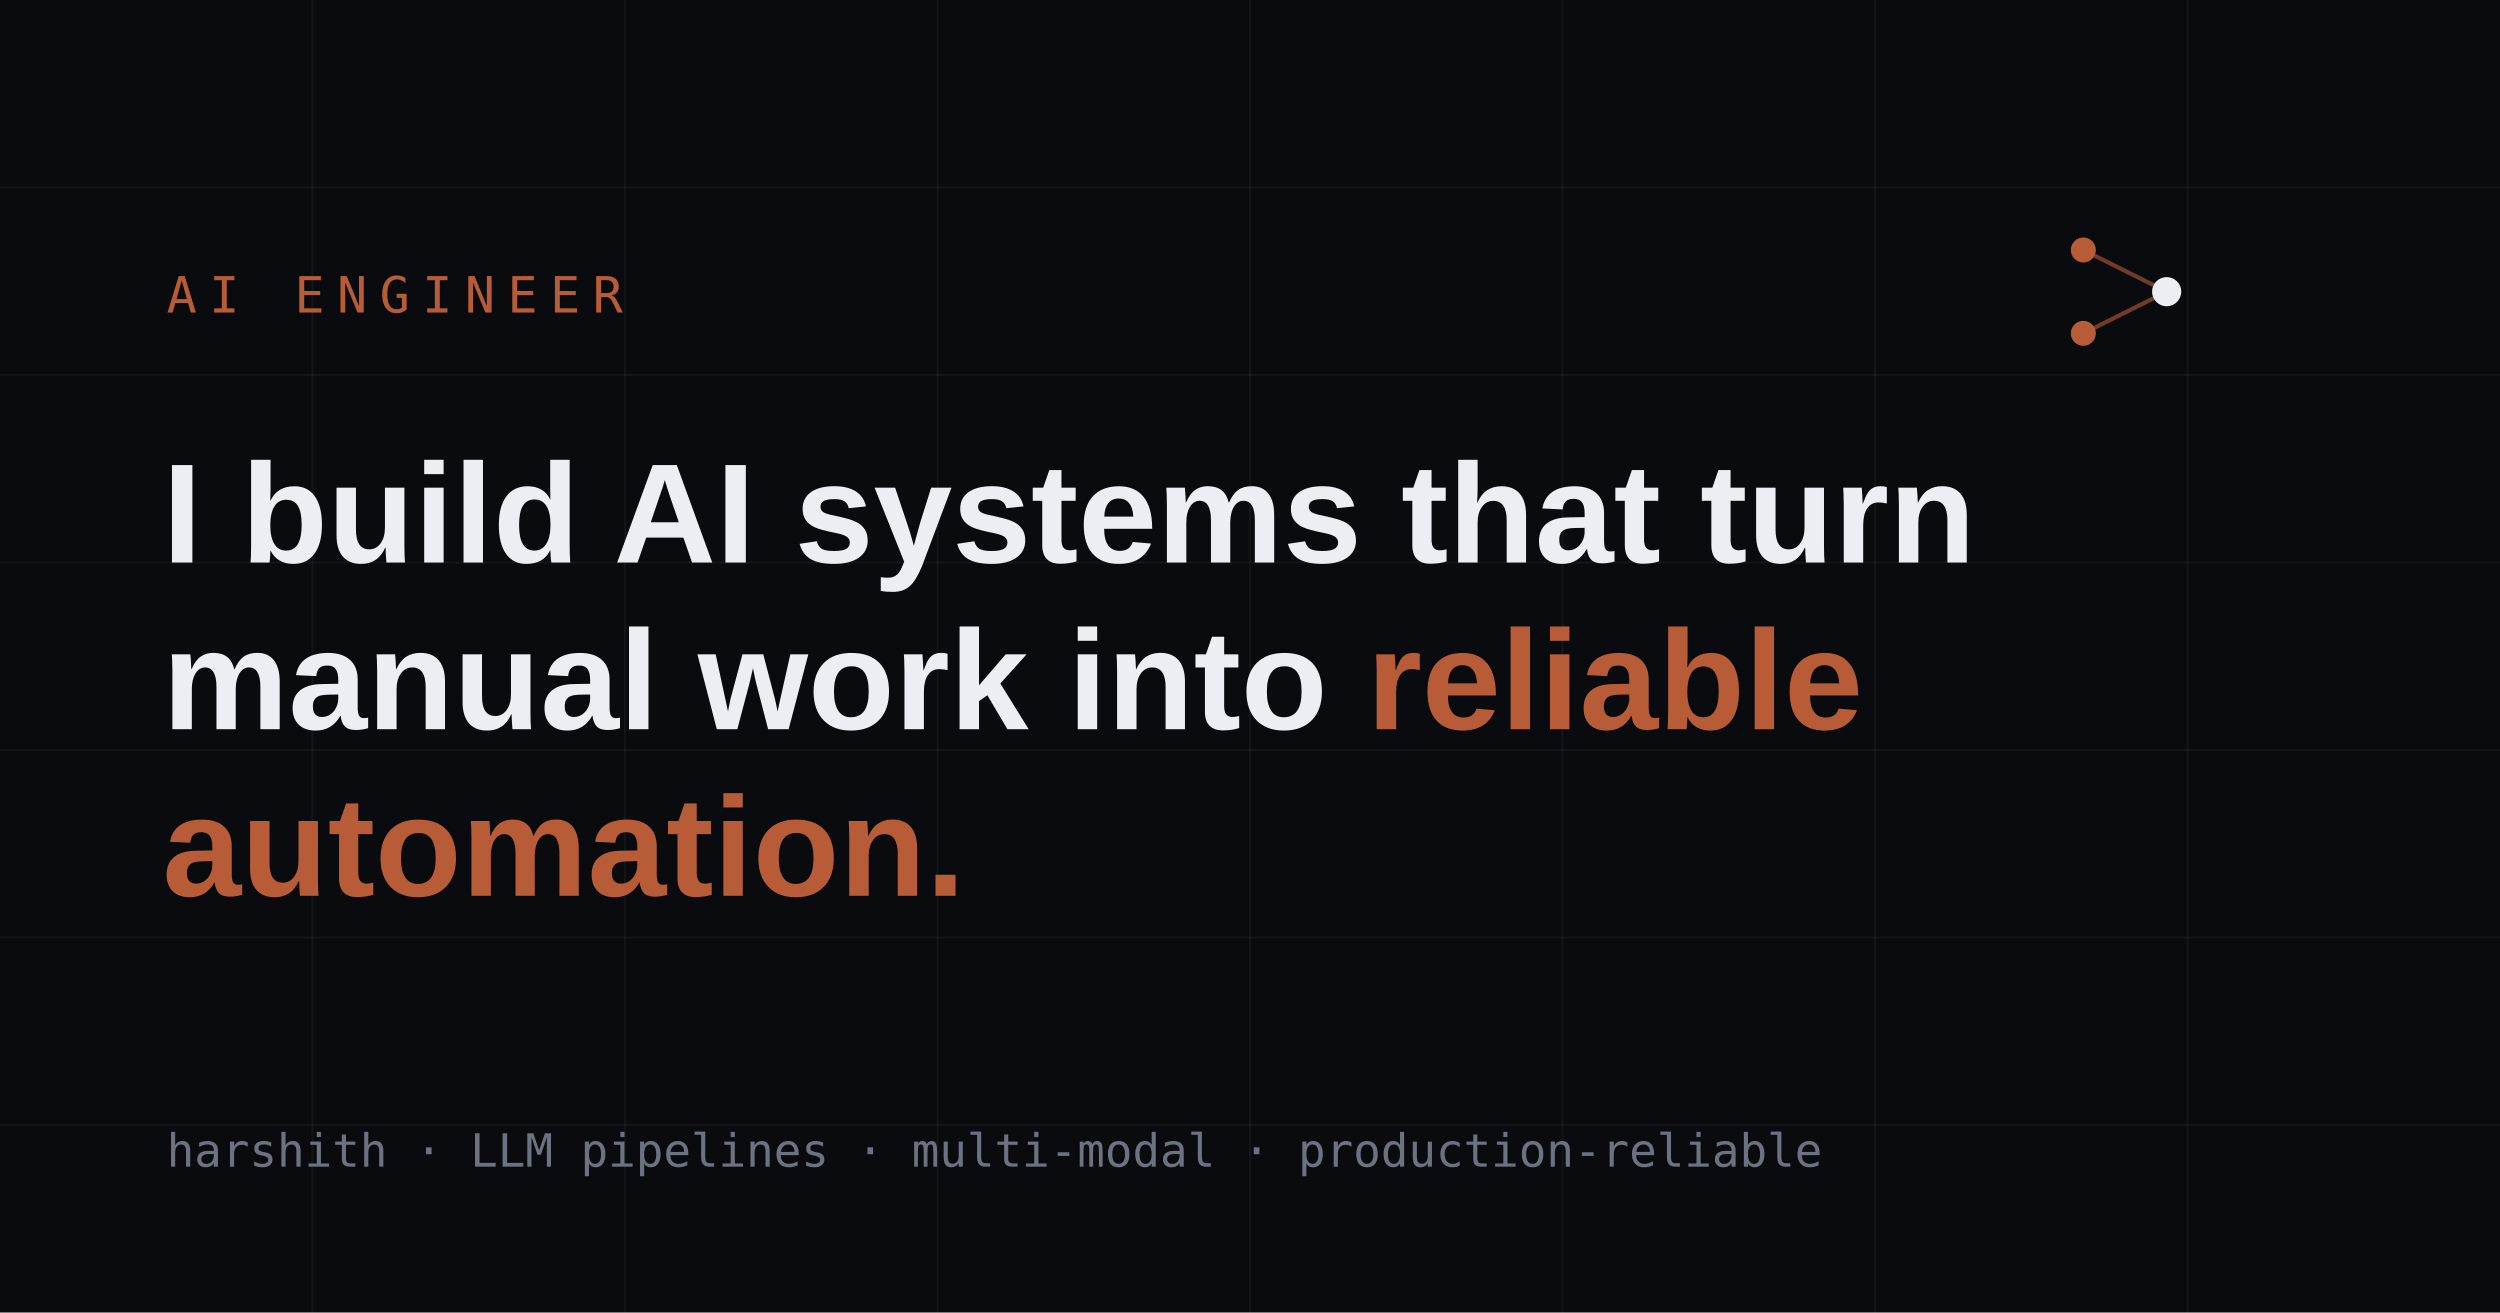
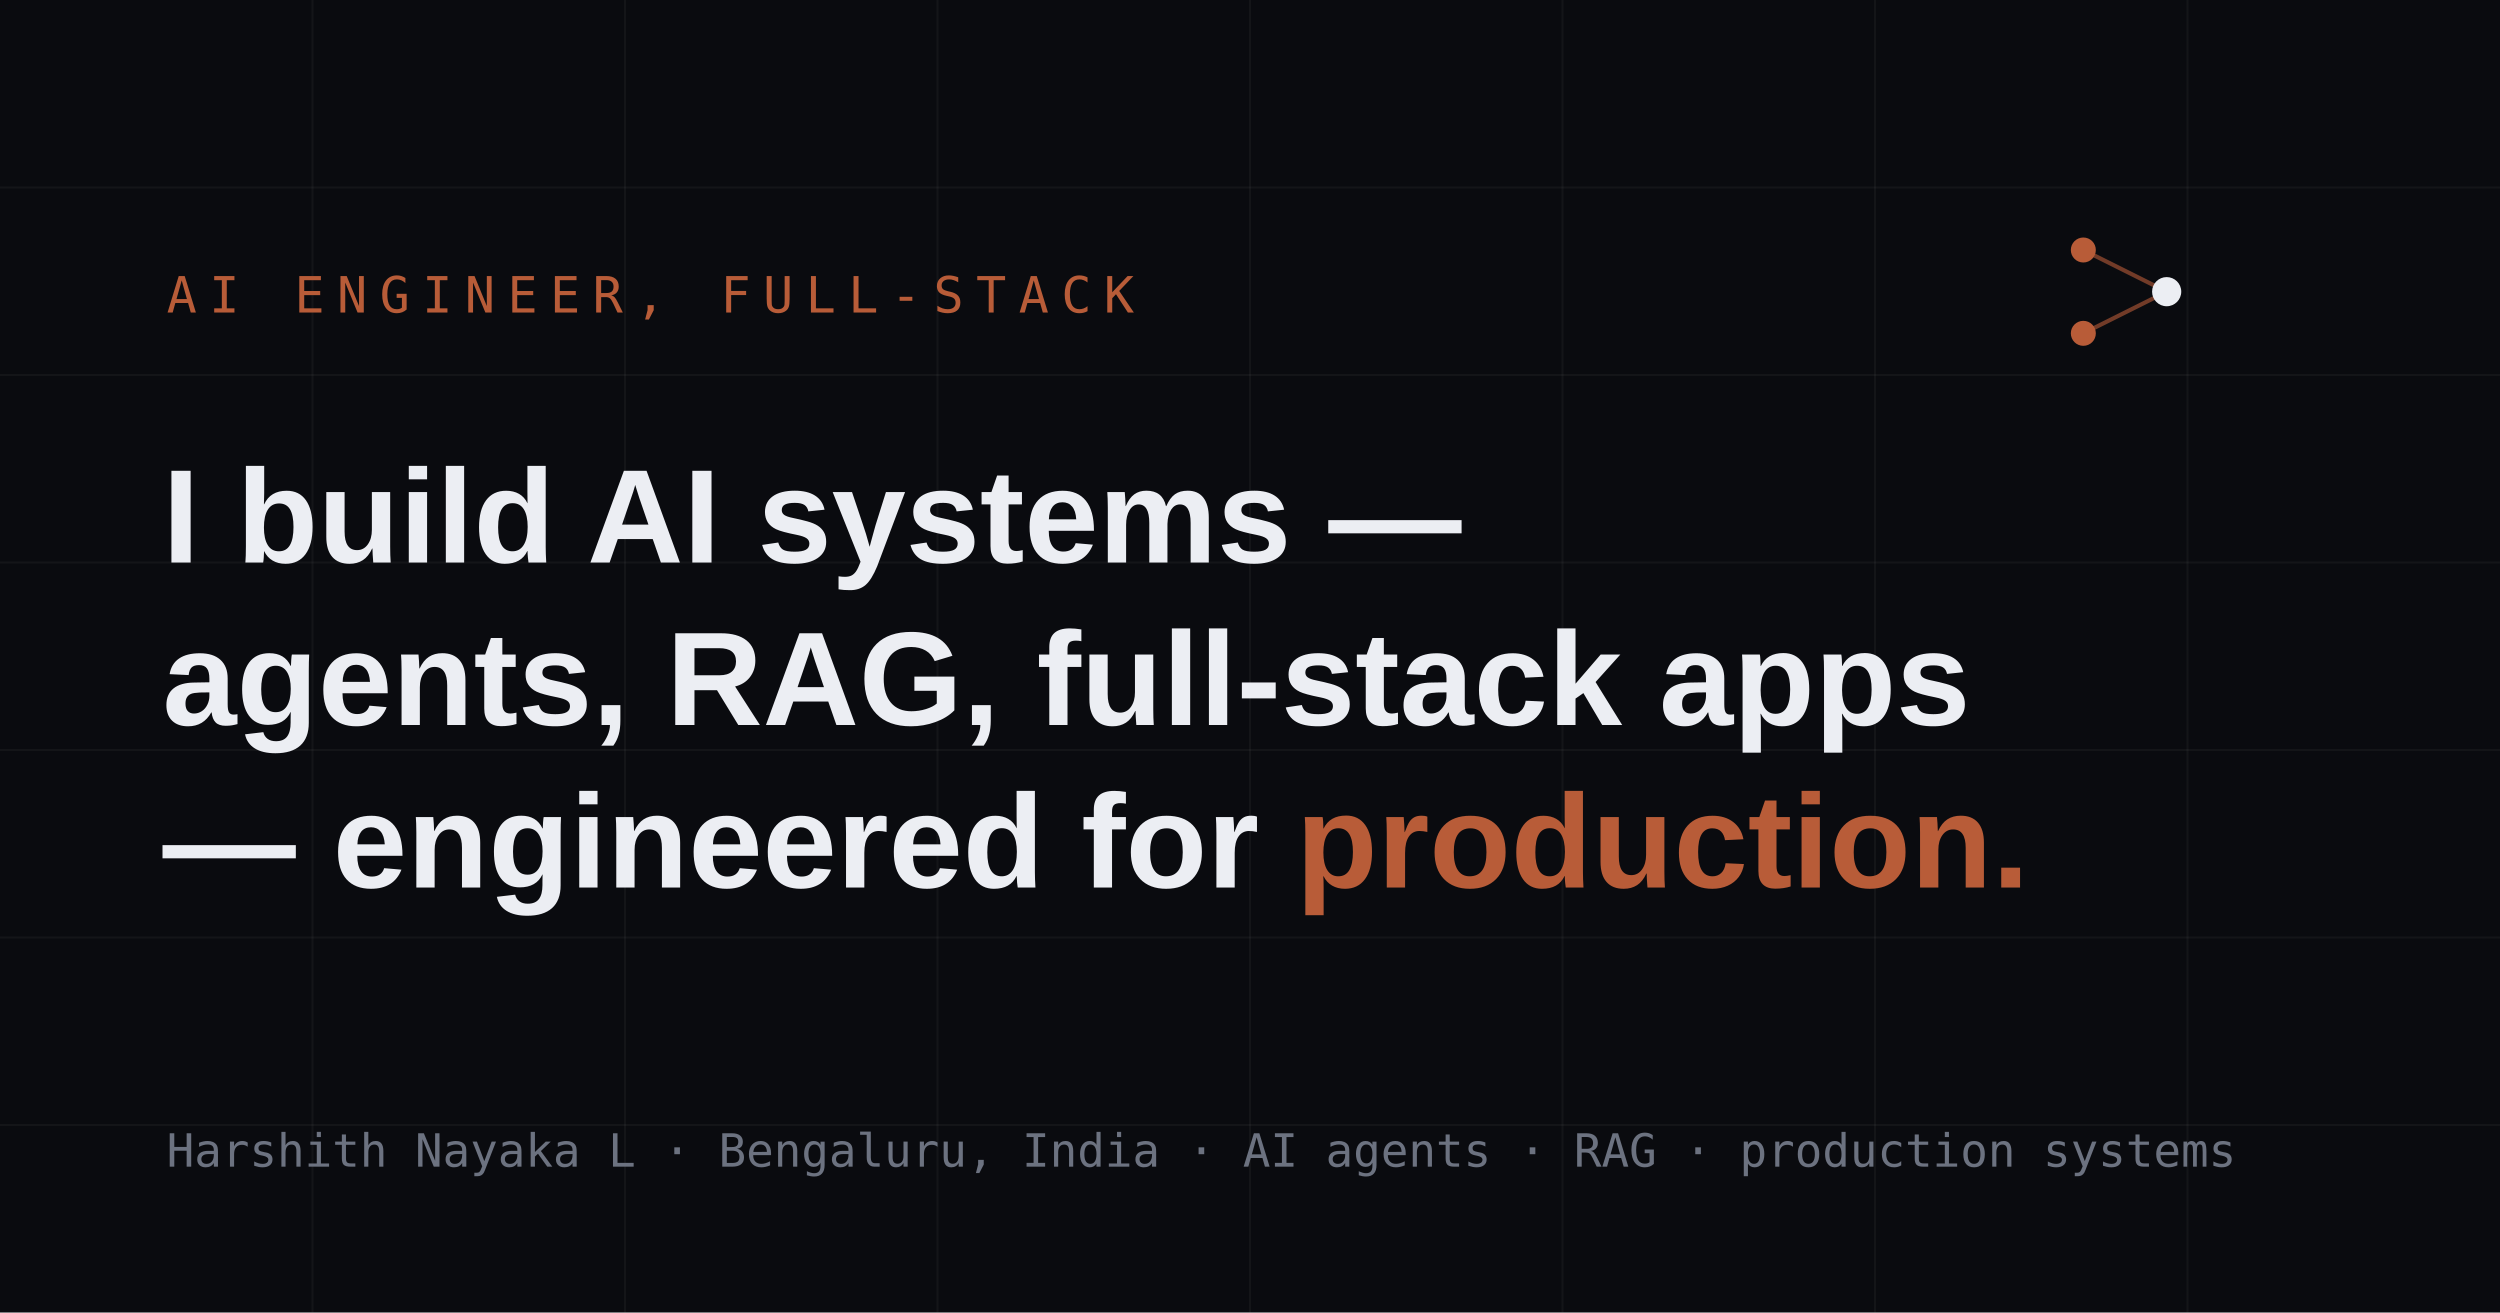
<svg xmlns="http://www.w3.org/2000/svg" viewBox="0 0 1200 630" width="1200" height="630">
  <rect width="1200" height="630" fill="#0A0B0F" />
  <g stroke="#FFFFFF" stroke-opacity="0.04">
    <path d="M0 90 H1200 M0 180 H1200 M0 270 H1200 M0 360 H1200 M0 450 H1200 M0 540 H1200" />
    <path d="M150 0 V630 M300 0 V630 M450 0 V630 M600 0 V630 M750 0 V630 M900 0 V630 M1050 0 V630" />
  </g>
-   <text x="80" y="150" fill="#B85C38" font-family="monospace" font-size="24" letter-spacing="6">AI ENGINEER</text>
-   <text x="78" y="270" fill="#ECEEF3" font-family="Poppins, Arial, sans-serif" font-size="68" font-weight="700">I build AI systems that turn</text>
-   <text x="78" y="350" fill="#ECEEF3" font-family="Poppins, Arial, sans-serif" font-size="68" font-weight="700">manual work into <tspan fill="#B85C38">reliable</tspan>
+   <text x="80" y="150" fill="#B85C38" font-family="'DM Mono', monospace" font-size="24" letter-spacing="6">AI ENGINEER, FULL-STACK</text>
+   <text x="78" y="270" fill="#ECEEF3" font-family="Poppins, Arial, sans-serif" font-size="64" font-weight="700">I build AI systems —</text>
+   <text x="78" y="348" fill="#ECEEF3" font-family="Poppins, Arial, sans-serif" font-size="64" font-weight="700">agents, RAG, full-stack apps</text>
+   <text x="78" y="426" fill="#ECEEF3" font-family="Poppins, Arial, sans-serif" font-size="64" font-weight="700">— engineered for <tspan fill="#B85C38">production.</tspan>
  </text>
-   <text x="78" y="430" fill="#B85C38" font-family="Poppins, Arial, sans-serif" font-size="68" font-weight="700">automation.</text>
-   <text x="80" y="560" fill="#6C7280" font-family="monospace" font-size="22">harshith  ·  LLM pipelines  ·  multi-modal  ·  production-reliable</text>
+   <text x="80" y="560" fill="#6C7280" font-family="'DM Mono', monospace" font-size="22">Harshith Nayaka L  ·  Bengaluru, India  ·  AI agents  ·  RAG  ·  production systems</text>
  <g transform="translate(1000,120)">
    <g stroke="#B85C38" stroke-width="2" opacity="0.6">
      <path d="M0 0 L40 20 M0 40 L40 20" />
    </g>
    <circle cx="0" cy="0" r="6" fill="#B85C38" />
    <circle cx="0" cy="40" r="6" fill="#B85C38" />
    <circle cx="40" cy="20" r="7" fill="#ECEEF3" />
  </g>
</svg>
